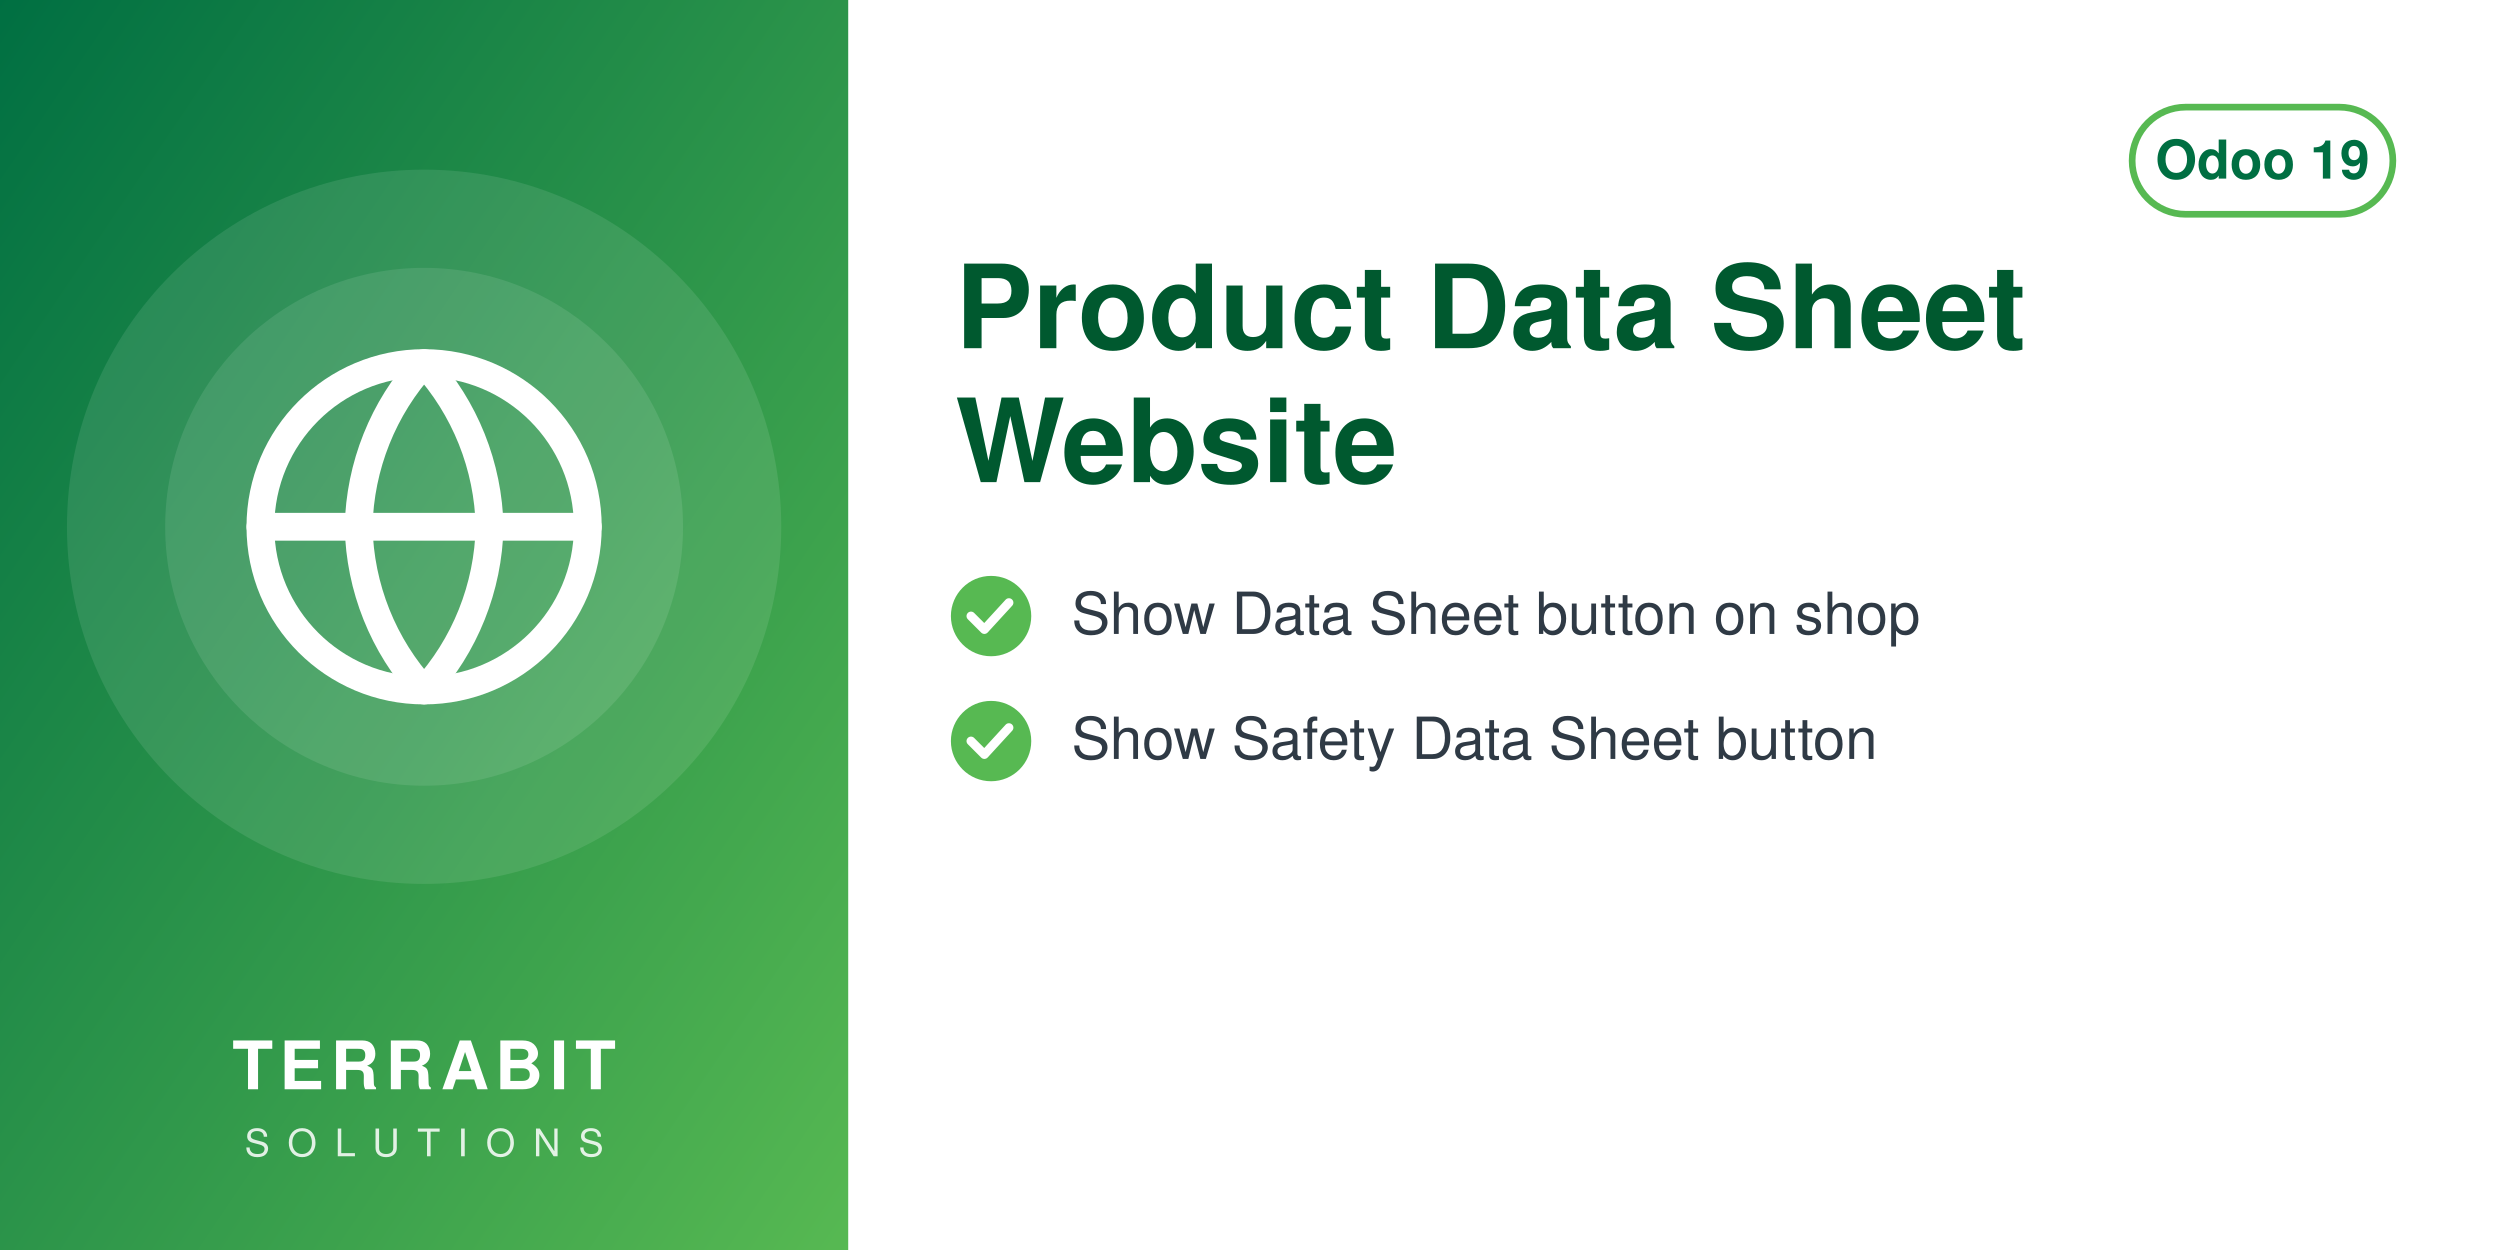
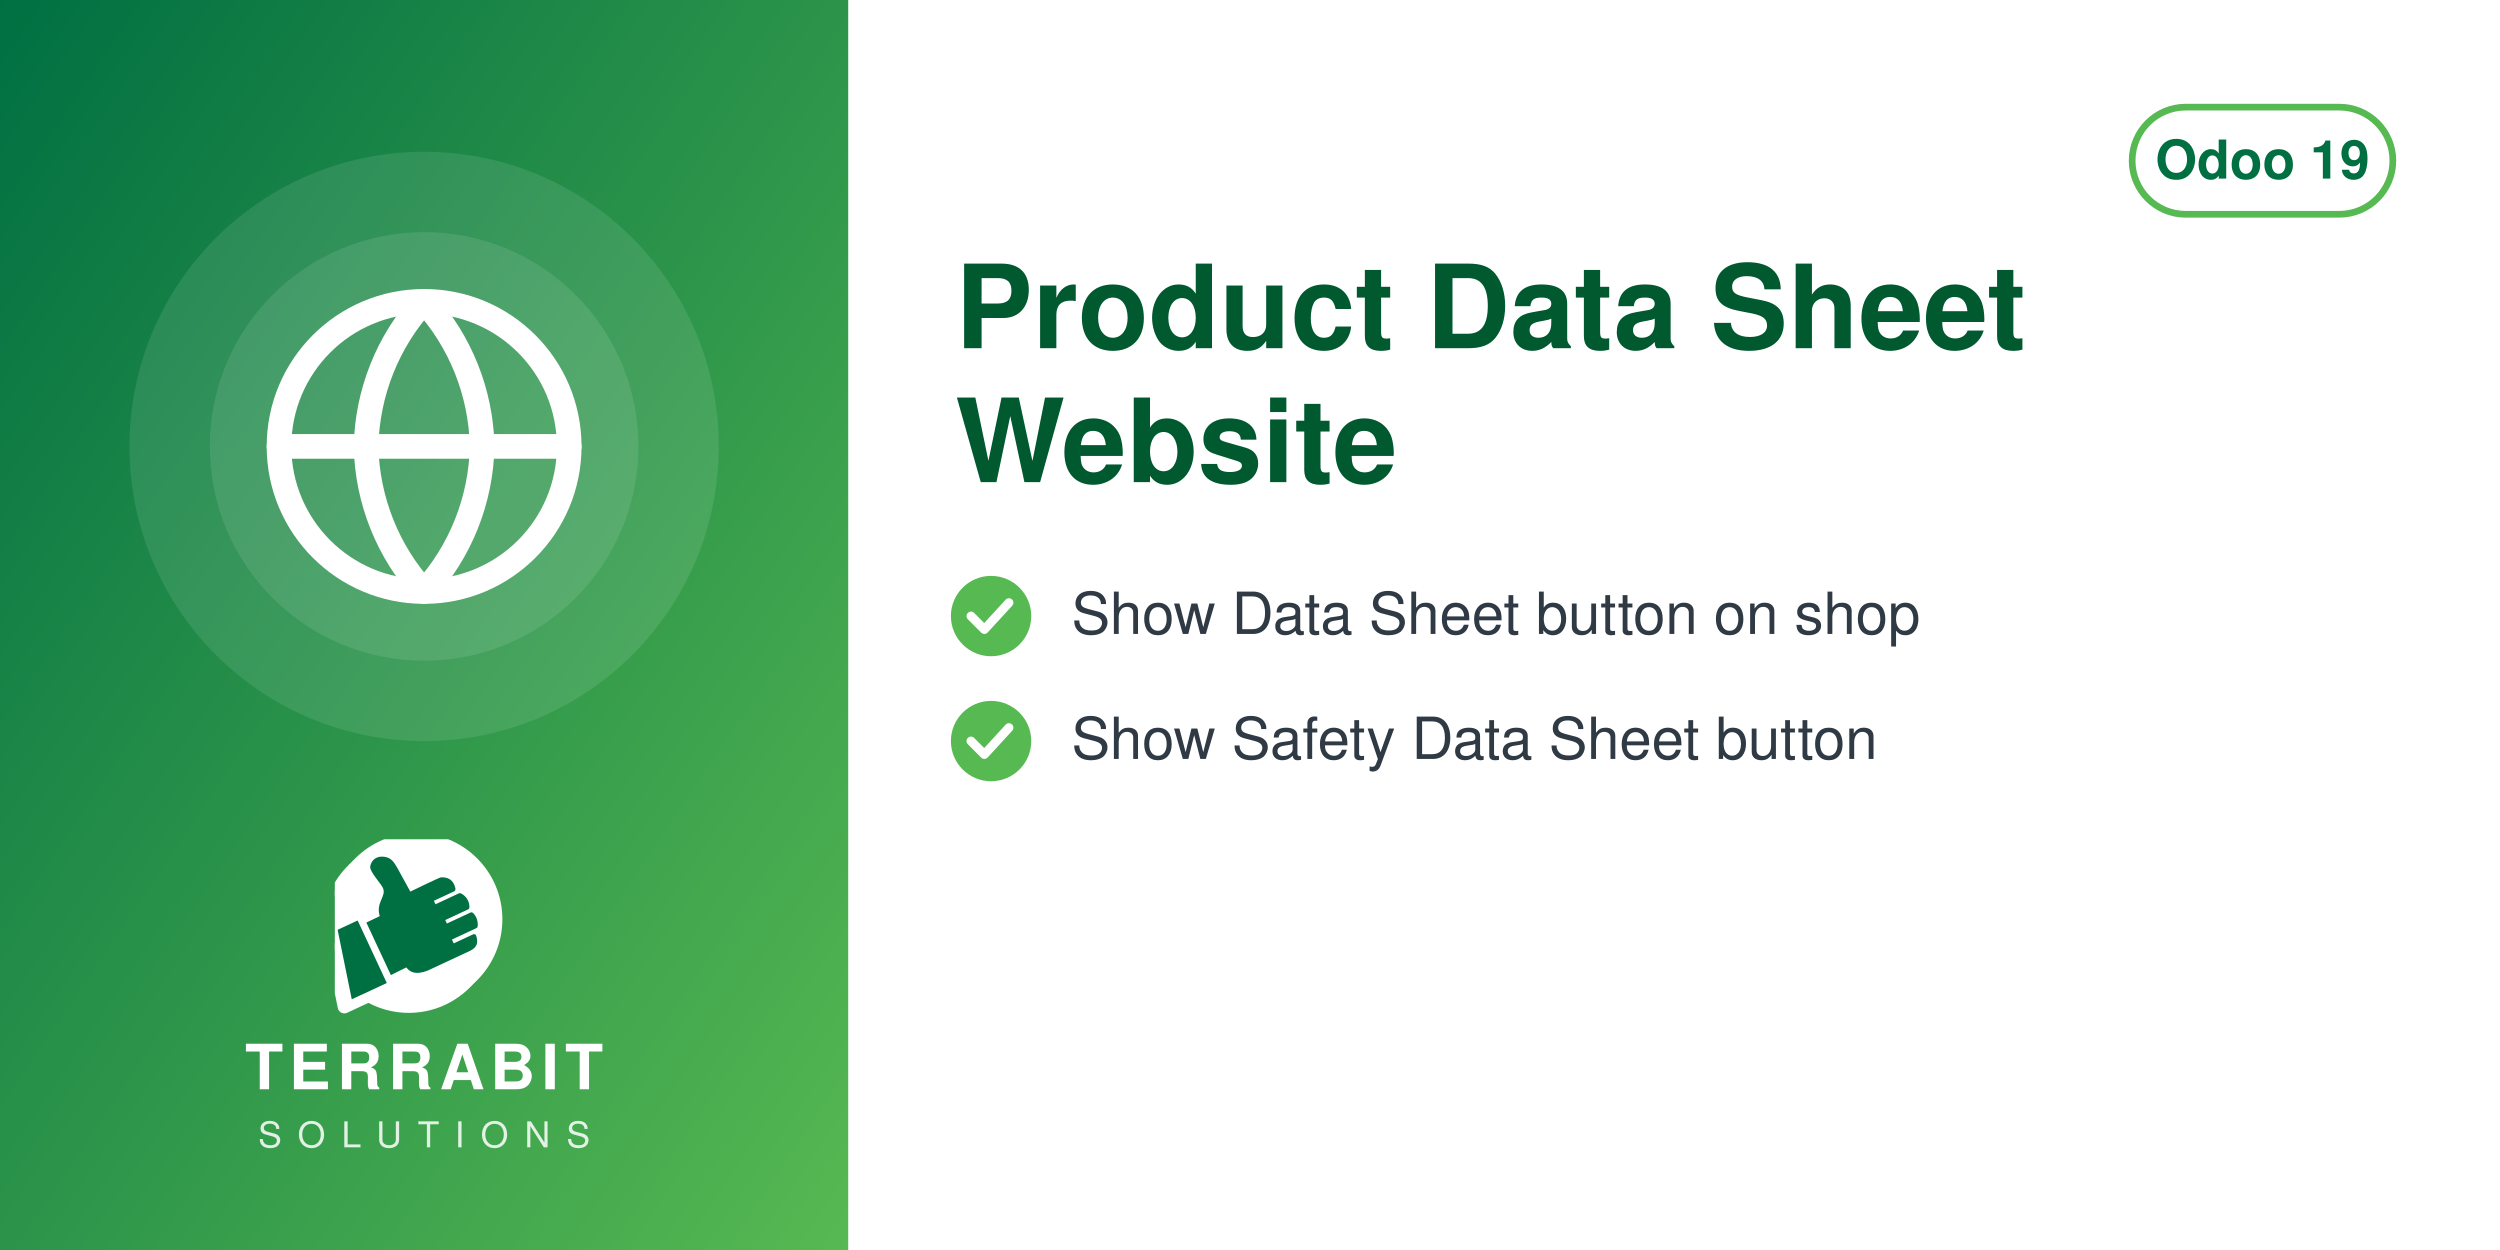
<svg xmlns="http://www.w3.org/2000/svg" width="560" height="280" viewBox="0 0 560 280">
  <defs>
    <linearGradient id="g" x1="0" y1="0" x2="1" y2="1">
      <stop offset="0" stop-color="#006F42" />
      <stop offset="1" stop-color="#57B952" />
    </linearGradient>
  </defs>
  <rect width="560" height="280" fill="#FFFFFF" />
  <rect width="190" height="280" fill="url(#g)" />
-   <circle cx="95.0" cy="118" r="80" fill="white" opacity="0.10" />
-   <circle cx="95.0" cy="118" r="58" fill="white" opacity="0.10" />
-   <svg x="51.0" y="74.0" width="88" height="88" viewBox="0 0 24 24">
+   <circle cx="95.0" cy="100" r="66" fill="white" opacity="0.10" />
+   <circle cx="95.0" cy="100" r="48" fill="white" opacity="0.10" />
+   <svg x="56.0" y="61.0" width="78" height="78" viewBox="0 0 24 24">
    <g fill="none" stroke="white" stroke-width="1.7" stroke-linecap="round" stroke-linejoin="round">
      <circle cx="12" cy="12" r="10" />
      <path d="M2 12h20M12 2a15.3 15.3 0 0 1 4 10 15.3 15.3 0 0 1-4 10 15.3 15.3 0 0 1-4-10 15.3 15.3 0 0 1 4-10z" />
    </g>
  </svg>
-   <text x="95.0" y="244" text-anchor="middle" font-family="Helvetica,Arial,sans-serif" font-size="15" font-weight="800" letter-spacing="1.5" fill="white">TERRABIT</text>
-   <text x="95.0" y="259" text-anchor="middle" font-family="Helvetica,Arial,sans-serif" font-size="8.5" font-weight="500" letter-spacing="4" fill="white" opacity="0.85">SOLUTIONS</text>
+   <svg x="75.0" y="188" width="40" height="40" viewBox="4150 2350 3900 3800" preserveAspectRatio="xMidYMid meet">
+     <path fill="#FFFFFF" d="M7338.82 5241.89c-336.4,511.49 -915.39,849.23 -1573.35,849.23 -318.43,0 -618.3,-79.19 -881.23,-218.8l-465.06 216.37c-72.83,33.95 -159.37,2.44 -193.35,-70.37 -5.59,-12.01 -9.4,-24.39 -11.54,-36.85l-247.52 -1217.33c-54.07,-175.41 -83.21,-361.76 -83.21,-554.92 0,-657.98 337.78,-1237 849.31,-1573.39 -400.37,339.2 -654.6,845.59 -654.6,1411.43 0,184.82 27.28,368.48 81.7,545.13l0.48 1.54 247.97 1219.53 0.08 0.48c1.71,9.89 4.72,19.5 8.96,28.59 26.29,56.38 93.5,80.75 149.87,54.52l479.82 -223.25 14.39 7.64c267.26,141.92 563.34,214.99 865.9,214.99 565.81,0 1072.18,-254.2 1411.38,-654.54z" />
+     <path fill="#FFFFFF" d="M5927.44 2165.35c1039.34,0 1881.91,842.57 1881.91,1881.91 0,1039.34 -842.57,1881.89 -1881.91,1881.89 -318.43,0 -618.33,-79.2 -881.24,-218.81l-465.06 216.38c-72.81,33.95 -159.37,2.44 -193.34,-70.36 -5.59,-12.01 -9.41,-24.4 -11.55,-36.86l-247.56 -1217.47c-54.04,-175.36 -83.16,-361.66 -83.16,-554.76 0,-1039.34 842.56,-1881.91 1881.9,-1881.91z" />
+     <path fill="#006F42" d="M4648.32 4073.59l636.59 1365.17 -765.09 355.96 -308.63 -1517.87 437.13 -203.26zm725.61 1192.32l336.75 -167.88c105.65,140.85 282.69,170.72 576.82,18.8l819.92 -382.33c181.4,-90.13 164.26,-214.57 130.07,-328.43 -4.28,-14.25 -13.68,-24.81 -27.34,-30.7 -13.67,-5.89 -27.61,-5.11 -41.09,1.18l-422.32 196.93 -39.04 -83.72 538.07 -250.91c16.64,-7.76 24.7,-27.69 25.58,-46.04 6.48,-134.33 -44.36,-230.89 -105.84,-285.23 -15.2,-13.44 -35.71,-15.59 -54.12,-7l-513.92 239.64 -35.6 -76.34 506.31 -236.1c17.69,-8.25 22.52,-36.93 21.83,-56.45 -4.1,-117.31 -67.62,-232.74 -187.72,-290.66 -13.94,-6.72 -28.64,-6.36 -42.69,0.19l-511.21 238.38 -35.37 -75.86 448.98 -209.36c20.44,-9.53 25.81,-42.28 21.02,-64.32 -41.02,-189.07 -167.92,-247.8 -318.14,-237.87 -29.39,1.94 -589.86,273.16 -665.95,310.54l-281.84 -513.57c-59.06,-93.13 -112.7,-221.7 -276.47,-245.13 -211.24,-30.22 -291.56,94.38 -316.89,203.13 -25.32,108.75 223.84,365.99 276.05,473.69 85.52,184.27 -161.86,318.11 -68.41,617.99l-292.54 139.94 535.09 1147.51z" />
+   </svg>
+   <text x="95.0" y="244" text-anchor="middle" font-family="Helvetica,Arial,sans-serif" font-size="14" font-weight="800" letter-spacing="1.4" fill="white">TERRABIT</text>
+   <text x="95.0" y="257" text-anchor="middle" font-family="Helvetica,Arial,sans-serif" font-size="8" font-weight="500" letter-spacing="3.6" fill="white" opacity="0.85">SOLUTIONS</text>
  <g>
    <rect x="477.6" y="24" width="58.4" height="24" rx="12" fill="none" stroke="#57B952" stroke-width="1.5" />
    <text x="506.8" y="40" text-anchor="middle" font-family="Helvetica,Arial,sans-serif" font-size="12" font-weight="700" fill="#006F42">Odoo 19</text>
  </g>
  <text x="214" y="78" font-family="Helvetica,Arial,sans-serif" font-size="26" font-weight="700" fill="#00592F">Product Data Sheet</text>
  <text x="214" y="108" font-family="Helvetica,Arial,sans-serif" font-size="26" font-weight="700" fill="#00592F">Website</text>
  <circle cx="222" cy="138" r="9" fill="#57B952" />
  <path d="M217.5 138 l3 3 l5.5 -6" fill="none" stroke="white" stroke-width="2" stroke-linecap="round" stroke-linejoin="round" />
  <text x="240" y="142" font-family="Helvetica,Arial,sans-serif" font-size="13" fill="#2F3A45">Show Data Sheet button on shop</text>
  <circle cx="222" cy="166" r="9" fill="#57B952" />
  <path d="M217.5 166 l3 3 l5.5 -6" fill="none" stroke="white" stroke-width="2" stroke-linecap="round" stroke-linejoin="round" />
  <text x="240" y="170" font-family="Helvetica,Arial,sans-serif" font-size="13" fill="#2F3A45">Show Safety Data Sheet button</text>
</svg>
